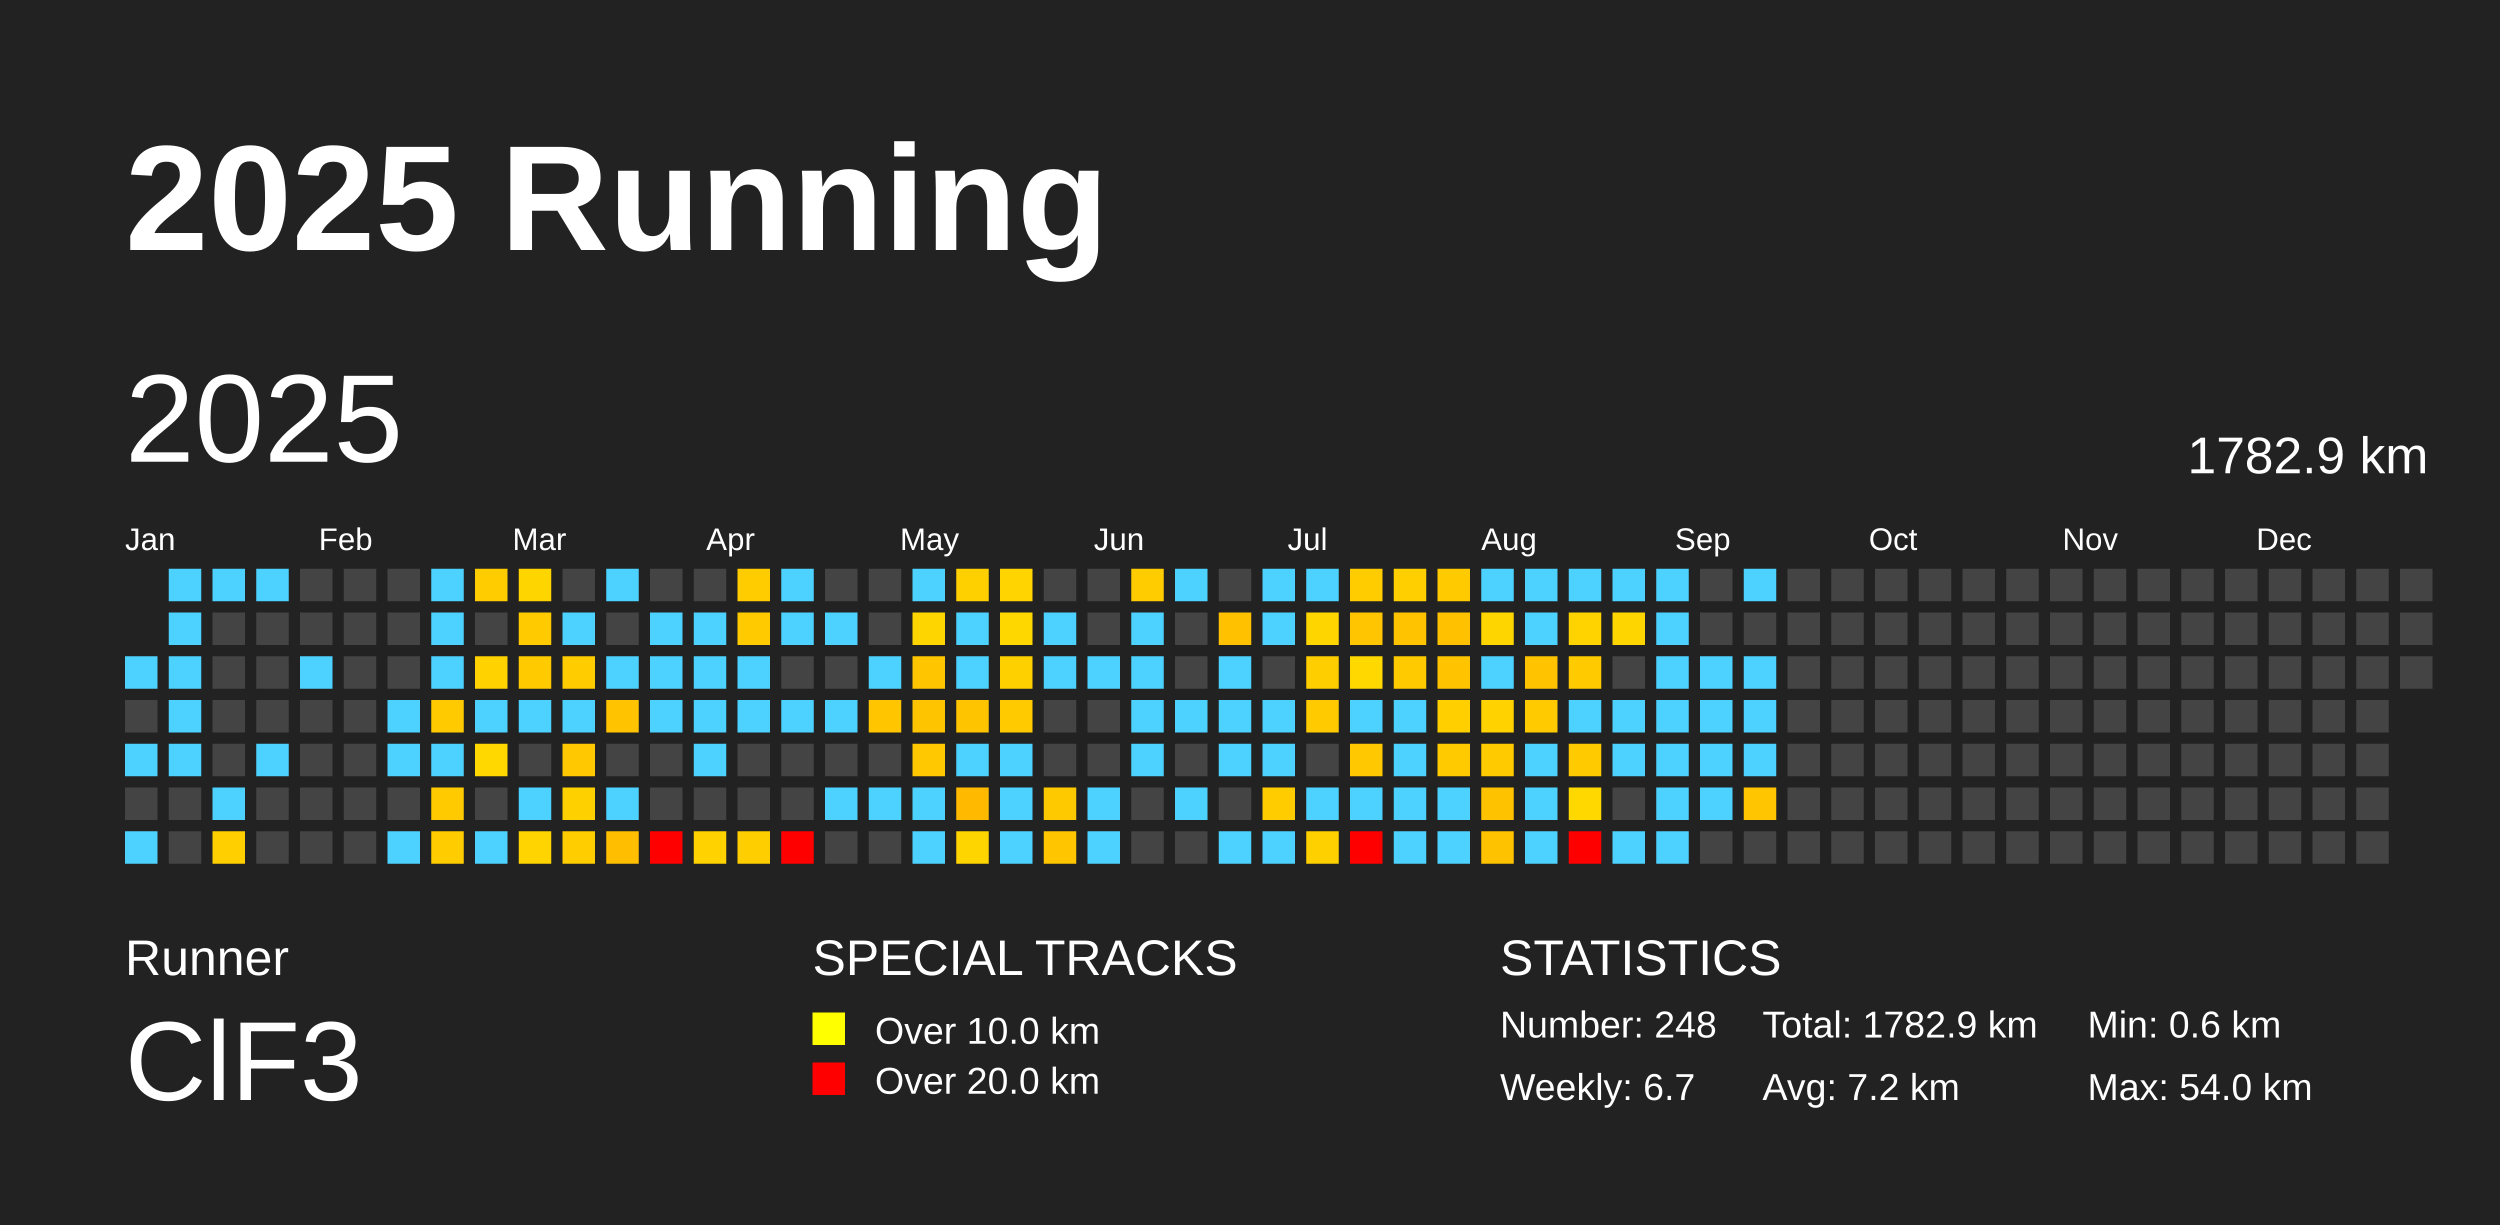
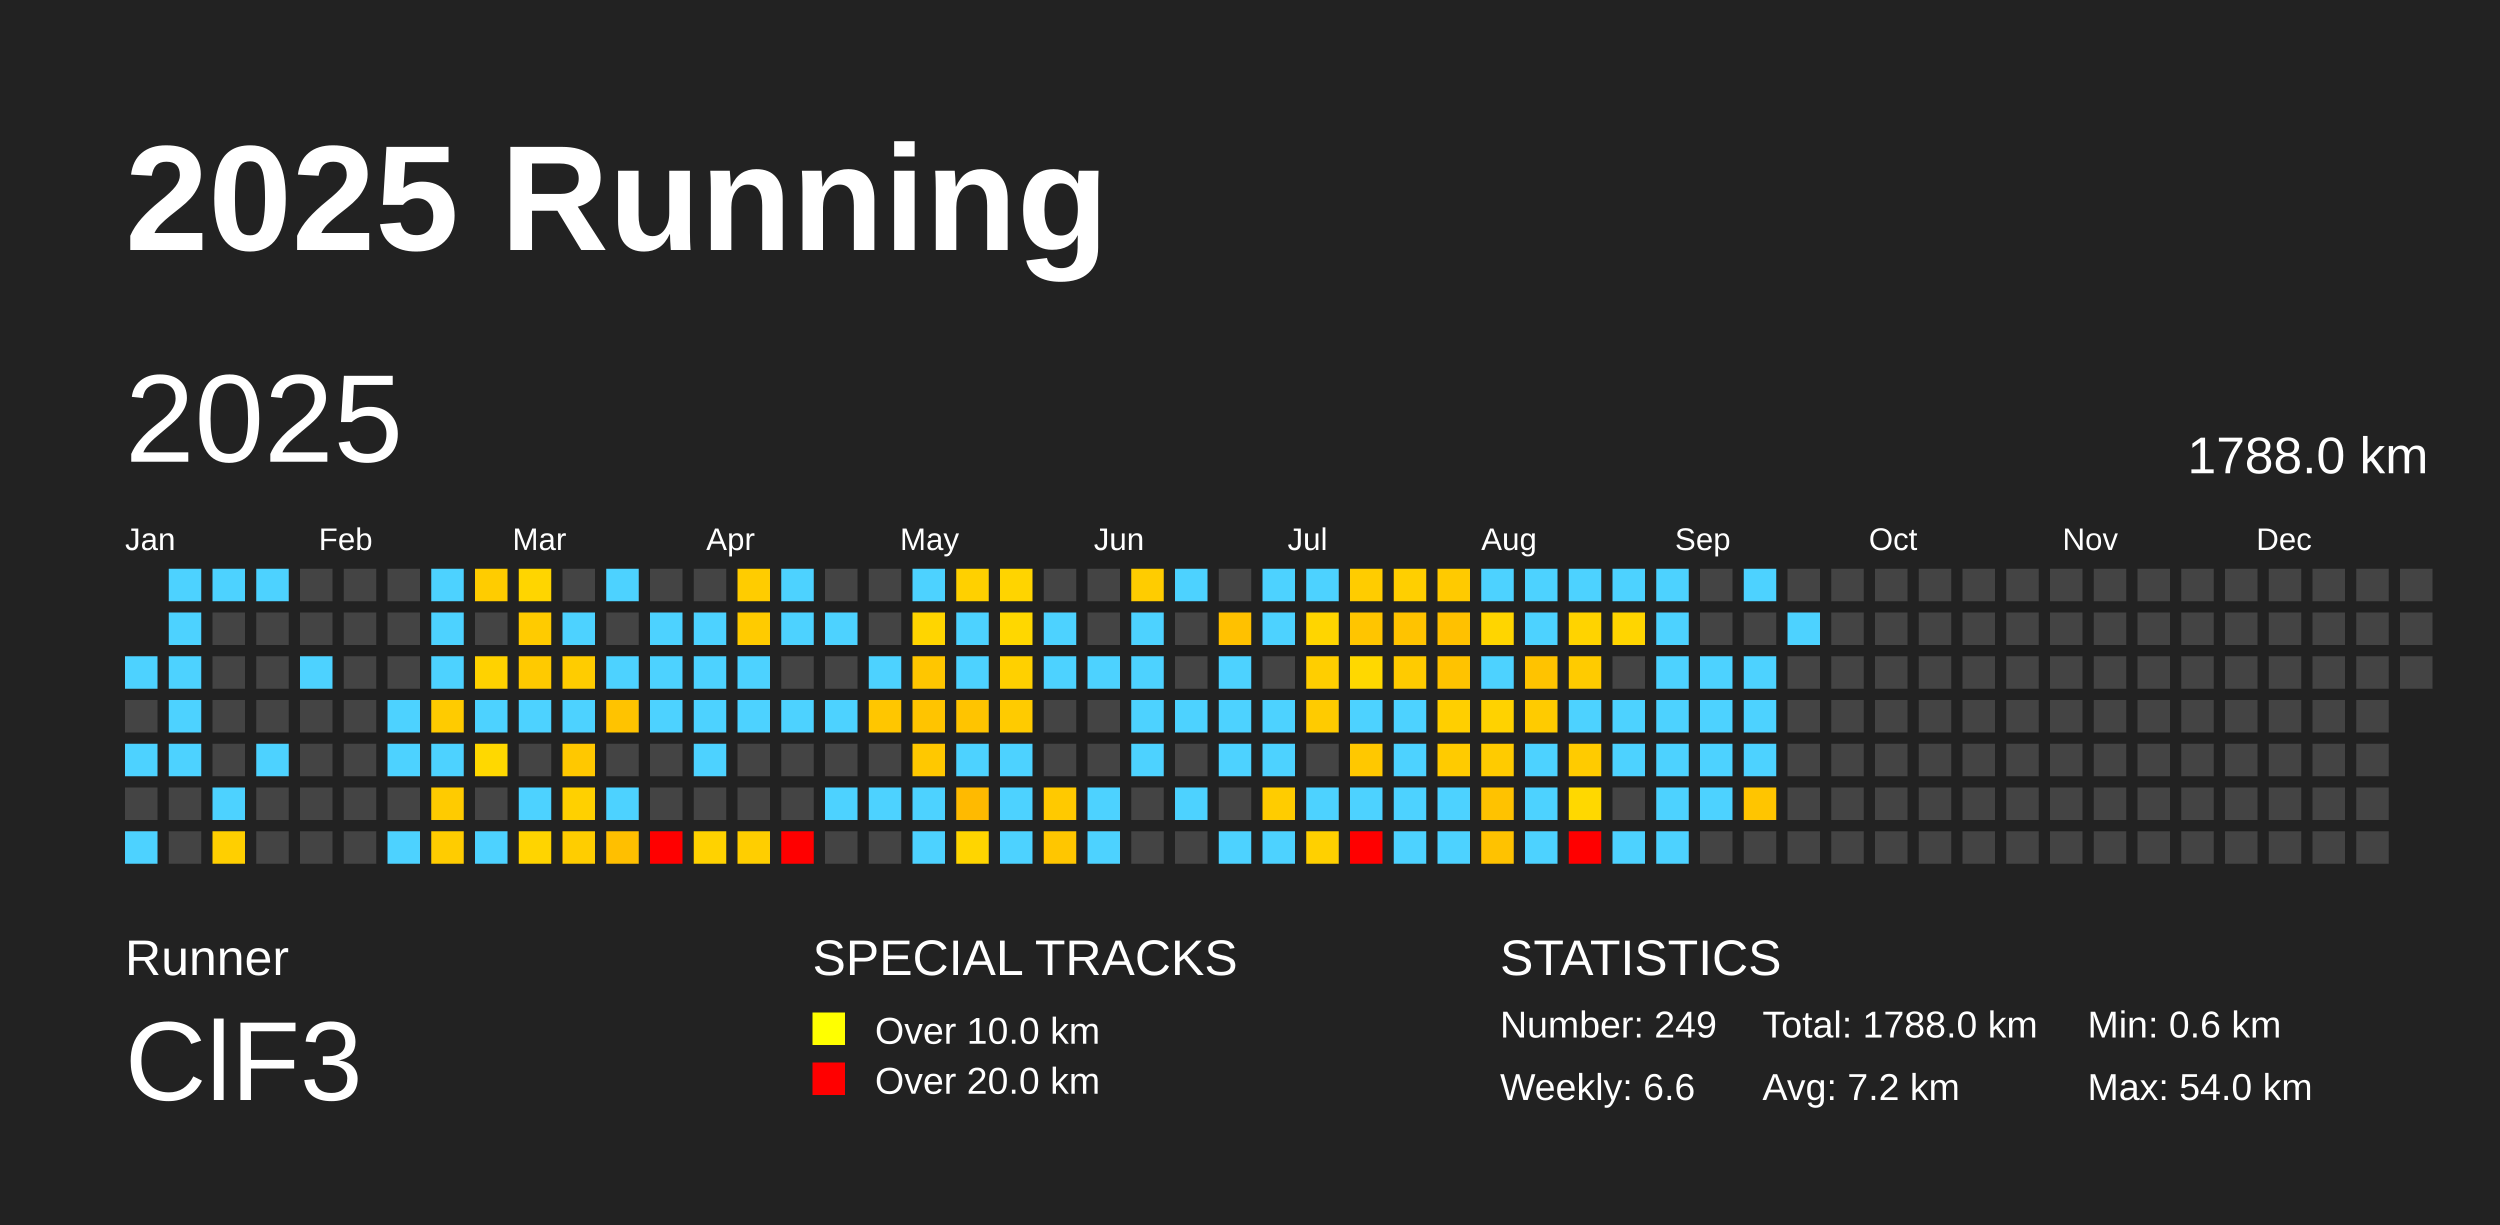
<svg xmlns="http://www.w3.org/2000/svg" baseProfile="full" height="98mm" version="1.1" viewBox="0,0,200,98" width="200mm">
  <defs />
  <rect fill="#222222" height="98" width="200" x="0" y="0" />
  <text fill="#FFFFFF" style="font-size:12px; font-family:Arial; font-weight:bold;" x="10" y="20">2025 Running</text>
  <text fill="#FFFFFF" style="font-size:4px; font-family:Arial" x="10" y="78">Runner</text>
  <text fill="#FFFFFF" style="font-size:9px; font-family:Arial" x="10" y="88">ClF3</text>
  <text fill="#FFFFFF" style="font-size:4px; font-family:Arial" x="65" y="78">SPECIAL TRACKS</text>
  <rect fill="yellow" height="2.6" width="2.6" x="65" y="81" />
  <text fill="#FFFFFF" style="font-size:3px; font-family:Arial" x="70" y="83.5">Over 10.0 km</text>
  <rect fill="red" height="2.6" width="2.6" x="65" y="85" />
  <text fill="#FFFFFF" style="font-size:3px; font-family:Arial" x="70" y="87.5">Over 20.0 km</text>
  <text fill="#FFFFFF" style="font-size:4px; font-family:Arial" x="120" y="78">STATISTICS</text>
-   <text fill="#FFFFFF" style="font-size:3px; font-family:Arial" x="120" y="83">Number: 248</text>
-   <text fill="#FFFFFF" style="font-size:3px; font-family:Arial" x="120" y="88">Weekly: 6.7</text>
-   <text fill="#FFFFFF" style="font-size:3px; font-family:Arial" x="141" y="83">Total: 1782.9 km</text>
+   <text fill="#FFFFFF" style="font-size:3px; font-family:Arial" x="120" y="83">Number: 249</text>
+   <text fill="#FFFFFF" style="font-size:3px; font-family:Arial" x="120" y="88">Weekly: 6.6</text>
+   <text fill="#FFFFFF" style="font-size:3px; font-family:Arial" x="141" y="83">Total: 1788.0 km</text>
  <text fill="#FFFFFF" style="font-size:3px; font-family:Arial" x="141" y="88">Avg: 7.2 km</text>
  <text fill="#FFFFFF" style="font-size:3px; font-family:Arial" x="167" y="83">Min: 0.6 km</text>
  <text fill="#FFFFFF" style="font-size:3px; font-family:Arial" x="167" y="88">Max: 54.0 km</text>
  <text dominant-baseline="hanging" fill="#FFFFFF" style="font-size:10.0px; font-family:Arial;" x="10" y="30">2025</text>
-   <text dominant-baseline="hanging" fill="#FFFFFF" style="font-size:4.125px; font-family:Arial;" x="175" y="35">1782.9 km</text>
+   <text dominant-baseline="hanging" fill="#FFFFFF" style="font-size:4.125px; font-family:Arial;" x="175" y="35">1788.0 km</text>
  <text fill="#FFFFFF" style="font-size:2.5px; font-family:Arial" x="10.0" y="44">Jan</text>
  <text fill="#FFFFFF" style="font-size:2.5px; font-family:Arial" x="25.5" y="44">Feb</text>
  <text fill="#FFFFFF" style="font-size:2.5px; font-family:Arial" x="41.0" y="44">Mar</text>
  <text fill="#FFFFFF" style="font-size:2.5px; font-family:Arial" x="56.5" y="44">Apr</text>
  <text fill="#FFFFFF" style="font-size:2.5px; font-family:Arial" x="72.0" y="44">May</text>
  <text fill="#FFFFFF" style="font-size:2.5px; font-family:Arial" x="87.5" y="44">Jun</text>
  <text fill="#FFFFFF" style="font-size:2.5px; font-family:Arial" x="103.0" y="44">Jul</text>
  <text fill="#FFFFFF" style="font-size:2.5px; font-family:Arial" x="118.5" y="44">Aug</text>
  <text fill="#FFFFFF" style="font-size:2.5px; font-family:Arial" x="134.0" y="44">Sep</text>
  <text fill="#FFFFFF" style="font-size:2.5px; font-family:Arial" x="149.5" y="44">Oct</text>
  <text fill="#FFFFFF" style="font-size:2.5px; font-family:Arial" x="165.0" y="44">Nov</text>
  <text fill="#FFFFFF" style="font-size:2.5px; font-family:Arial" x="180.5" y="44">Dec</text>
  <rect fill="#4dd2ff" height="2.6" width="2.6" x="10.0" y="52.5" />
  <rect fill="#444444" height="2.6" width="2.6" x="10.0" y="56.0" />
  <rect fill="#4dd2ff" height="2.6" width="2.6" x="10.0" y="59.5" />
  <rect fill="#444444" height="2.6" width="2.6" x="10.0" y="63.0" />
  <rect fill="#4dd2ff" height="2.6" width="2.6" x="10.0" y="66.5" />
  <rect fill="#4dd2ff" height="2.6" width="2.6" x="13.5" y="45.5" />
  <rect fill="#4dd2ff" height="2.6" width="2.6" x="13.5" y="49.0" />
  <rect fill="#4dd2ff" height="2.6" width="2.6" x="13.5" y="52.5" />
  <rect fill="#4dd2ff" height="2.6" width="2.6" x="13.5" y="56.0" />
  <rect fill="#4dd2ff" height="2.6" width="2.6" x="13.5" y="59.5" />
  <rect fill="#444444" height="2.6" width="2.6" x="13.5" y="63.0" />
  <rect fill="#444444" height="2.6" width="2.6" x="13.5" y="66.5" />
  <rect fill="#4dd2ff" height="2.6" width="2.6" x="17.0" y="45.5" />
  <rect fill="#444444" height="2.6" width="2.6" x="17.0" y="49.0" />
  <rect fill="#444444" height="2.6" width="2.6" x="17.0" y="52.5" />
  <rect fill="#444444" height="2.6" width="2.6" x="17.0" y="56.0" />
  <rect fill="#444444" height="2.6" width="2.6" x="17.0" y="59.5" />
  <rect fill="#4dd2ff" height="2.6" width="2.6" x="17.0" y="63.0" />
  <rect fill="#ffcf00" height="2.6" width="2.6" x="17.0" y="66.5" />
  <rect fill="#4dd2ff" height="2.6" width="2.6" x="20.5" y="45.5" />
  <rect fill="#444444" height="2.6" width="2.6" x="20.5" y="49.0" />
  <rect fill="#444444" height="2.6" width="2.6" x="20.5" y="52.5" />
  <rect fill="#444444" height="2.6" width="2.6" x="20.5" y="56.0" />
  <rect fill="#4dd2ff" height="2.6" width="2.6" x="20.5" y="59.5" />
  <rect fill="#444444" height="2.6" width="2.6" x="20.5" y="63.0" />
  <rect fill="#444444" height="2.6" width="2.6" x="20.5" y="66.5" />
  <rect fill="#444444" height="2.6" width="2.6" x="24.0" y="45.5" />
  <rect fill="#444444" height="2.6" width="2.6" x="24.0" y="49.0" />
  <rect fill="#4dd2ff" height="2.6" width="2.6" x="24.0" y="52.5" />
  <rect fill="#444444" height="2.6" width="2.6" x="24.0" y="56.0" />
  <rect fill="#444444" height="2.6" width="2.6" x="24.0" y="59.5" />
  <rect fill="#444444" height="2.6" width="2.6" x="24.0" y="63.0" />
  <rect fill="#444444" height="2.6" width="2.6" x="24.0" y="66.5" />
  <rect fill="#444444" height="2.6" width="2.6" x="27.5" y="45.5" />
  <rect fill="#444444" height="2.6" width="2.6" x="27.5" y="49.0" />
  <rect fill="#444444" height="2.6" width="2.6" x="27.5" y="52.5" />
  <rect fill="#444444" height="2.6" width="2.6" x="27.5" y="56.0" />
  <rect fill="#444444" height="2.6" width="2.6" x="27.5" y="59.5" />
  <rect fill="#444444" height="2.6" width="2.6" x="27.5" y="63.0" />
  <rect fill="#444444" height="2.6" width="2.6" x="27.5" y="66.5" />
  <rect fill="#444444" height="2.6" width="2.6" x="31.0" y="45.5" />
  <rect fill="#444444" height="2.6" width="2.6" x="31.0" y="49.0" />
  <rect fill="#444444" height="2.6" width="2.6" x="31.0" y="52.5" />
  <rect fill="#4dd2ff" height="2.6" width="2.6" x="31.0" y="56.0" />
  <rect fill="#4dd2ff" height="2.6" width="2.6" x="31.0" y="59.5" />
  <rect fill="#444444" height="2.6" width="2.6" x="31.0" y="63.0" />
  <rect fill="#4dd2ff" height="2.6" width="2.6" x="31.0" y="66.5" />
  <rect fill="#4dd2ff" height="2.6" width="2.6" x="34.5" y="45.5" />
  <rect fill="#4dd2ff" height="2.6" width="2.6" x="34.5" y="49.0" />
  <rect fill="#4dd2ff" height="2.6" width="2.6" x="34.5" y="52.5" />
  <rect fill="#ffcb00" height="2.6" width="2.6" x="34.5" y="56.0" />
  <rect fill="#4dd2ff" height="2.6" width="2.6" x="34.5" y="59.5" />
  <rect fill="#ffcb00" height="2.6" width="2.6" x="34.5" y="63.0" />
  <rect fill="#ffcc00" height="2.6" width="2.6" x="34.5" y="66.5" />
  <rect fill="#ffcc00" height="2.6" width="2.6" x="38.0" y="45.5" />
  <rect fill="#444444" height="2.6" width="2.6" x="38.0" y="49.0" />
  <rect fill="#ffd200" height="2.6" width="2.6" x="38.0" y="52.5" />
  <rect fill="#4dd2ff" height="2.6" width="2.6" x="38.0" y="56.0" />
  <rect fill="#ffd800" height="2.6" width="2.6" x="38.0" y="59.5" />
  <rect fill="#444444" height="2.6" width="2.6" x="38.0" y="63.0" />
  <rect fill="#4dd2ff" height="2.6" width="2.6" x="38.0" y="66.5" />
  <rect fill="#ffd500" height="2.6" width="2.6" x="41.5" y="45.5" />
  <rect fill="#ffcb00" height="2.6" width="2.6" x="41.5" y="49.0" />
  <rect fill="#ffca00" height="2.6" width="2.6" x="41.5" y="52.5" />
  <rect fill="#4dd2ff" height="2.6" width="2.6" x="41.5" y="56.0" />
  <rect fill="#444444" height="2.6" width="2.6" x="41.5" y="59.5" />
  <rect fill="#4dd2ff" height="2.6" width="2.6" x="41.5" y="63.0" />
  <rect fill="#ffd400" height="2.6" width="2.6" x="41.5" y="66.5" />
  <rect fill="#444444" height="2.6" width="2.6" x="45.0" y="45.5" />
  <rect fill="#4dd2ff" height="2.6" width="2.6" x="45.0" y="49.0" />
  <rect fill="#ffcc00" height="2.6" width="2.6" x="45.0" y="52.5" />
  <rect fill="#4dd2ff" height="2.6" width="2.6" x="45.0" y="56.0" />
  <rect fill="#ffc800" height="2.6" width="2.6" x="45.0" y="59.5" />
  <rect fill="#ffd000" height="2.6" width="2.6" x="45.0" y="63.0" />
  <rect fill="#ffcd00" height="2.6" width="2.6" x="45.0" y="66.5" />
  <rect fill="#4dd2ff" height="2.6" width="2.6" x="48.5" y="45.5" />
  <rect fill="#444444" height="2.6" width="2.6" x="48.5" y="49.0" />
  <rect fill="#4dd2ff" height="2.6" width="2.6" x="48.5" y="52.5" />
  <rect fill="#ffc300" height="2.6" width="2.6" x="48.5" y="56.0" />
  <rect fill="#444444" height="2.6" width="2.6" x="48.5" y="59.5" />
  <rect fill="#4dd2ff" height="2.6" width="2.6" x="48.5" y="63.0" />
  <rect fill="#ffbf00" height="2.6" width="2.6" x="48.5" y="66.5" />
  <rect fill="#444444" height="2.6" width="2.6" x="52.0" y="45.5" />
  <rect fill="#4dd2ff" height="2.6" width="2.6" x="52.0" y="49.0" />
  <rect fill="#4dd2ff" height="2.6" width="2.6" x="52.0" y="52.5" />
  <rect fill="#4dd2ff" height="2.6" width="2.6" x="52.0" y="56.0" />
  <rect fill="#444444" height="2.6" width="2.6" x="52.0" y="59.5" />
  <rect fill="#444444" height="2.6" width="2.6" x="52.0" y="63.0" />
  <rect fill="red" height="2.6" width="2.6" x="52.0" y="66.5" />
  <rect fill="#444444" height="2.6" width="2.6" x="55.5" y="45.5" />
  <rect fill="#4dd2ff" height="2.6" width="2.6" x="55.5" y="49.0" />
  <rect fill="#4dd2ff" height="2.6" width="2.6" x="55.5" y="52.5" />
  <rect fill="#4dd2ff" height="2.6" width="2.6" x="55.5" y="56.0" />
  <rect fill="#4dd2ff" height="2.6" width="2.6" x="55.5" y="59.5" />
  <rect fill="#444444" height="2.6" width="2.6" x="55.5" y="63.0" />
  <rect fill="#ffd200" height="2.6" width="2.6" x="55.5" y="66.5" />
  <rect fill="#ffcc00" height="2.6" width="2.6" x="59.0" y="45.5" />
  <rect fill="#ffcb00" height="2.6" width="2.6" x="59.0" y="49.0" />
  <rect fill="#4dd2ff" height="2.6" width="2.6" x="59.0" y="52.5" />
  <rect fill="#4dd2ff" height="2.6" width="2.6" x="59.0" y="56.0" />
  <rect fill="#444444" height="2.6" width="2.6" x="59.0" y="59.5" />
  <rect fill="#444444" height="2.6" width="2.6" x="59.0" y="63.0" />
  <rect fill="#ffce00" height="2.6" width="2.6" x="59.0" y="66.5" />
  <rect fill="#4dd2ff" height="2.6" width="2.6" x="62.5" y="45.5" />
  <rect fill="#4dd2ff" height="2.6" width="2.6" x="62.5" y="49.0" />
  <rect fill="#444444" height="2.6" width="2.6" x="62.5" y="52.5" />
  <rect fill="#4dd2ff" height="2.6" width="2.6" x="62.5" y="56.0" />
  <rect fill="#444444" height="2.6" width="2.6" x="62.5" y="59.5" />
  <rect fill="#444444" height="2.6" width="2.6" x="62.5" y="63.0" />
  <rect fill="red" height="2.6" width="2.6" x="62.5" y="66.5" />
  <rect fill="#444444" height="2.6" width="2.6" x="66.0" y="45.5" />
  <rect fill="#4dd2ff" height="2.6" width="2.6" x="66.0" y="49.0" />
  <rect fill="#444444" height="2.6" width="2.6" x="66.0" y="52.5" />
  <rect fill="#4dd2ff" height="2.6" width="2.6" x="66.0" y="56.0" />
  <rect fill="#444444" height="2.6" width="2.6" x="66.0" y="59.5" />
  <rect fill="#4dd2ff" height="2.6" width="2.6" x="66.0" y="63.0" />
  <rect fill="#444444" height="2.6" width="2.6" x="66.0" y="66.5" />
  <rect fill="#444444" height="2.6" width="2.6" x="69.5" y="45.5" />
  <rect fill="#444444" height="2.6" width="2.6" x="69.5" y="49.0" />
  <rect fill="#4dd2ff" height="2.6" width="2.6" x="69.5" y="52.5" />
  <rect fill="#ffc600" height="2.6" width="2.6" x="69.5" y="56.0" />
  <rect fill="#444444" height="2.6" width="2.6" x="69.5" y="59.5" />
  <rect fill="#4dd2ff" height="2.6" width="2.6" x="69.5" y="63.0" />
  <rect fill="#444444" height="2.6" width="2.6" x="69.5" y="66.5" />
  <rect fill="#4dd2ff" height="2.6" width="2.6" x="73.0" y="45.5" />
  <rect fill="#ffd500" height="2.6" width="2.6" x="73.0" y="49.0" />
  <rect fill="#ffc600" height="2.6" width="2.6" x="73.0" y="52.5" />
  <rect fill="#ffc400" height="2.6" width="2.6" x="73.0" y="56.0" />
  <rect fill="#ffc800" height="2.6" width="2.6" x="73.0" y="59.5" />
  <rect fill="#4dd2ff" height="2.6" width="2.6" x="73.0" y="63.0" />
  <rect fill="#4dd2ff" height="2.6" width="2.6" x="73.0" y="66.5" />
  <rect fill="#ffd000" height="2.6" width="2.6" x="76.5" y="45.5" />
  <rect fill="#4dd2ff" height="2.6" width="2.6" x="76.5" y="49.0" />
  <rect fill="#4dd2ff" height="2.6" width="2.6" x="76.5" y="52.5" />
  <rect fill="#ffc400" height="2.6" width="2.6" x="76.5" y="56.0" />
  <rect fill="#4dd2ff" height="2.6" width="2.6" x="76.5" y="59.5" />
  <rect fill="#ffba00" height="2.6" width="2.6" x="76.5" y="63.0" />
  <rect fill="#ffd500" height="2.6" width="2.6" x="76.5" y="66.5" />
  <rect fill="#ffd400" height="2.6" width="2.6" x="80.0" y="45.5" />
  <rect fill="#ffd700" height="2.6" width="2.6" x="80.0" y="49.0" />
  <rect fill="#ffd000" height="2.6" width="2.6" x="80.0" y="52.5" />
  <rect fill="#ffcb00" height="2.6" width="2.6" x="80.0" y="56.0" />
  <rect fill="#4dd2ff" height="2.6" width="2.6" x="80.0" y="59.5" />
  <rect fill="#4dd2ff" height="2.6" width="2.6" x="80.0" y="63.0" />
  <rect fill="#4dd2ff" height="2.6" width="2.6" x="80.0" y="66.5" />
  <rect fill="#444444" height="2.6" width="2.6" x="83.5" y="45.5" />
  <rect fill="#4dd2ff" height="2.6" width="2.6" x="83.5" y="49.0" />
  <rect fill="#4dd2ff" height="2.6" width="2.6" x="83.5" y="52.5" />
  <rect fill="#444444" height="2.6" width="2.6" x="83.5" y="56.0" />
  <rect fill="#444444" height="2.6" width="2.6" x="83.5" y="59.5" />
  <rect fill="#ffc900" height="2.6" width="2.6" x="83.5" y="63.0" />
  <rect fill="#ffc600" height="2.6" width="2.6" x="83.5" y="66.5" />
  <rect fill="#444444" height="2.6" width="2.6" x="87.0" y="45.5" />
  <rect fill="#444444" height="2.6" width="2.6" x="87.0" y="49.0" />
  <rect fill="#4dd2ff" height="2.6" width="2.6" x="87.0" y="52.5" />
  <rect fill="#444444" height="2.6" width="2.6" x="87.0" y="56.0" />
  <rect fill="#444444" height="2.6" width="2.6" x="87.0" y="59.5" />
  <rect fill="#4dd2ff" height="2.6" width="2.6" x="87.0" y="63.0" />
  <rect fill="#4dd2ff" height="2.6" width="2.6" x="87.0" y="66.5" />
  <rect fill="#ffcc00" height="2.6" width="2.6" x="90.5" y="45.5" />
  <rect fill="#4dd2ff" height="2.6" width="2.6" x="90.5" y="49.0" />
  <rect fill="#4dd2ff" height="2.6" width="2.6" x="90.5" y="52.5" />
  <rect fill="#4dd2ff" height="2.6" width="2.6" x="90.5" y="56.0" />
  <rect fill="#4dd2ff" height="2.6" width="2.6" x="90.5" y="59.5" />
  <rect fill="#444444" height="2.6" width="2.6" x="90.5" y="63.0" />
  <rect fill="#444444" height="2.6" width="2.6" x="90.5" y="66.5" />
  <rect fill="#4dd2ff" height="2.6" width="2.6" x="94.0" y="45.5" />
  <rect fill="#444444" height="2.6" width="2.6" x="94.0" y="49.0" />
  <rect fill="#444444" height="2.6" width="2.6" x="94.0" y="52.5" />
  <rect fill="#4dd2ff" height="2.6" width="2.6" x="94.0" y="56.0" />
  <rect fill="#444444" height="2.6" width="2.6" x="94.0" y="59.5" />
  <rect fill="#4dd2ff" height="2.6" width="2.6" x="94.0" y="63.0" />
  <rect fill="#444444" height="2.6" width="2.6" x="94.0" y="66.5" />
  <rect fill="#444444" height="2.6" width="2.6" x="97.5" y="45.5" />
  <rect fill="#ffc100" height="2.6" width="2.6" x="97.5" y="49.0" />
  <rect fill="#4dd2ff" height="2.6" width="2.6" x="97.5" y="52.5" />
  <rect fill="#4dd2ff" height="2.6" width="2.6" x="97.5" y="56.0" />
  <rect fill="#4dd2ff" height="2.6" width="2.6" x="97.5" y="59.5" />
  <rect fill="#444444" height="2.6" width="2.6" x="97.5" y="63.0" />
  <rect fill="#4dd2ff" height="2.6" width="2.6" x="97.5" y="66.5" />
  <rect fill="#4dd2ff" height="2.6" width="2.6" x="101.0" y="45.5" />
  <rect fill="#4dd2ff" height="2.6" width="2.6" x="101.0" y="49.0" />
  <rect fill="#444444" height="2.6" width="2.6" x="101.0" y="52.5" />
  <rect fill="#4dd2ff" height="2.6" width="2.6" x="101.0" y="56.0" />
  <rect fill="#4dd2ff" height="2.6" width="2.6" x="101.0" y="59.5" />
  <rect fill="#ffcc00" height="2.6" width="2.6" x="101.0" y="63.0" />
  <rect fill="#4dd2ff" height="2.6" width="2.6" x="101.0" y="66.5" />
  <rect fill="#4dd2ff" height="2.6" width="2.6" x="104.5" y="45.5" />
  <rect fill="#ffd500" height="2.6" width="2.6" x="104.5" y="49.0" />
  <rect fill="#ffce00" height="2.6" width="2.6" x="104.5" y="52.5" />
  <rect fill="#ffcb00" height="2.6" width="2.6" x="104.5" y="56.0" />
  <rect fill="#444444" height="2.6" width="2.6" x="104.5" y="59.5" />
  <rect fill="#4dd2ff" height="2.6" width="2.6" x="104.5" y="63.0" />
  <rect fill="#ffd000" height="2.6" width="2.6" x="104.5" y="66.5" />
  <rect fill="#ffcc00" height="2.6" width="2.6" x="108.0" y="45.5" />
  <rect fill="#ffc500" height="2.6" width="2.6" x="108.0" y="49.0" />
  <rect fill="#ffd800" height="2.6" width="2.6" x="108.0" y="52.5" />
  <rect fill="#4dd2ff" height="2.6" width="2.6" x="108.0" y="56.0" />
  <rect fill="#ffc800" height="2.6" width="2.6" x="108.0" y="59.5" />
  <rect fill="#4dd2ff" height="2.6" width="2.6" x="108.0" y="63.0" />
  <rect fill="red" height="2.6" width="2.6" x="108.0" y="66.5" />
  <rect fill="#ffcf00" height="2.6" width="2.6" x="111.5" y="45.5" />
  <rect fill="#ffc300" height="2.6" width="2.6" x="111.5" y="49.0" />
  <rect fill="#ffcb00" height="2.6" width="2.6" x="111.5" y="52.5" />
  <rect fill="#4dd2ff" height="2.6" width="2.6" x="111.5" y="56.0" />
  <rect fill="#4dd2ff" height="2.6" width="2.6" x="111.5" y="59.5" />
  <rect fill="#4dd2ff" height="2.6" width="2.6" x="111.5" y="63.0" />
  <rect fill="#4dd2ff" height="2.6" width="2.6" x="111.5" y="66.5" />
  <rect fill="#ffca00" height="2.6" width="2.6" x="115.0" y="45.5" />
  <rect fill="#ffc100" height="2.6" width="2.6" x="115.0" y="49.0" />
  <rect fill="#ffc300" height="2.6" width="2.6" x="115.0" y="52.5" />
  <rect fill="#ffcf00" height="2.6" width="2.6" x="115.0" y="56.0" />
  <rect fill="#ffcb00" height="2.6" width="2.6" x="115.0" y="59.5" />
  <rect fill="#4dd2ff" height="2.6" width="2.6" x="115.0" y="63.0" />
  <rect fill="#4dd2ff" height="2.6" width="2.6" x="115.0" y="66.5" />
  <rect fill="#4dd2ff" height="2.6" width="2.6" x="118.5" y="45.5" />
  <rect fill="#ffd500" height="2.6" width="2.6" x="118.5" y="49.0" />
  <rect fill="#4dd2ff" height="2.6" width="2.6" x="118.5" y="52.5" />
  <rect fill="#ffd200" height="2.6" width="2.6" x="118.5" y="56.0" />
  <rect fill="#ffcb00" height="2.6" width="2.6" x="118.5" y="59.5" />
  <rect fill="#ffc200" height="2.6" width="2.6" x="118.5" y="63.0" />
  <rect fill="#ffc200" height="2.6" width="2.6" x="118.5" y="66.5" />
  <rect fill="#4dd2ff" height="2.6" width="2.6" x="122.0" y="45.5" />
  <rect fill="#4dd2ff" height="2.6" width="2.6" x="122.0" y="49.0" />
  <rect fill="#ffc300" height="2.6" width="2.6" x="122.0" y="52.5" />
  <rect fill="#ffcb00" height="2.6" width="2.6" x="122.0" y="56.0" />
  <rect fill="#4dd2ff" height="2.6" width="2.6" x="122.0" y="59.5" />
  <rect fill="#4dd2ff" height="2.6" width="2.6" x="122.0" y="63.0" />
  <rect fill="#4dd2ff" height="2.6" width="2.6" x="122.0" y="66.5" />
  <rect fill="#4dd2ff" height="2.6" width="2.6" x="125.5" y="45.5" />
  <rect fill="#ffd300" height="2.6" width="2.6" x="125.5" y="49.0" />
  <rect fill="#ffcb00" height="2.6" width="2.6" x="125.5" y="52.5" />
  <rect fill="#4dd2ff" height="2.6" width="2.6" x="125.5" y="56.0" />
  <rect fill="#ffcb00" height="2.6" width="2.6" x="125.5" y="59.5" />
  <rect fill="#ffd800" height="2.6" width="2.6" x="125.5" y="63.0" />
  <rect fill="red" height="2.6" width="2.6" x="125.5" y="66.5" />
  <rect fill="#4dd2ff" height="2.6" width="2.6" x="129.0" y="45.5" />
  <rect fill="#ffd500" height="2.6" width="2.6" x="129.0" y="49.0" />
  <rect fill="#444444" height="2.6" width="2.6" x="129.0" y="52.5" />
  <rect fill="#4dd2ff" height="2.6" width="2.6" x="129.0" y="56.0" />
  <rect fill="#4dd2ff" height="2.6" width="2.6" x="129.0" y="59.5" />
  <rect fill="#444444" height="2.6" width="2.6" x="129.0" y="63.0" />
  <rect fill="#4dd2ff" height="2.6" width="2.6" x="129.0" y="66.5" />
  <rect fill="#4dd2ff" height="2.6" width="2.6" x="132.5" y="45.5" />
  <rect fill="#4dd2ff" height="2.6" width="2.6" x="132.5" y="49.0" />
  <rect fill="#4dd2ff" height="2.6" width="2.6" x="132.5" y="52.5" />
  <rect fill="#4dd2ff" height="2.6" width="2.6" x="132.5" y="56.0" />
  <rect fill="#4dd2ff" height="2.6" width="2.6" x="132.5" y="59.5" />
  <rect fill="#4dd2ff" height="2.6" width="2.6" x="132.5" y="63.0" />
  <rect fill="#4dd2ff" height="2.6" width="2.6" x="132.5" y="66.5" />
  <rect fill="#444444" height="2.6" width="2.6" x="136.0" y="45.5" />
  <rect fill="#444444" height="2.6" width="2.6" x="136.0" y="49.0" />
  <rect fill="#4dd2ff" height="2.6" width="2.6" x="136.0" y="52.5" />
  <rect fill="#4dd2ff" height="2.6" width="2.6" x="136.0" y="56.0" />
  <rect fill="#4dd2ff" height="2.6" width="2.6" x="136.0" y="59.5" />
  <rect fill="#4dd2ff" height="2.6" width="2.6" x="136.0" y="63.0" />
  <rect fill="#444444" height="2.6" width="2.6" x="136.0" y="66.5" />
  <rect fill="#4dd2ff" height="2.6" width="2.6" x="139.5" y="45.5" />
  <rect fill="#444444" height="2.6" width="2.6" x="139.5" y="49.0" />
  <rect fill="#4dd2ff" height="2.6" width="2.6" x="139.5" y="52.5" />
  <rect fill="#4dd2ff" height="2.6" width="2.6" x="139.5" y="56.0" />
  <rect fill="#4dd2ff" height="2.6" width="2.6" x="139.5" y="59.5" />
  <rect fill="#ffc500" height="2.6" width="2.6" x="139.5" y="63.0" />
  <rect fill="#444444" height="2.6" width="2.6" x="139.5" y="66.5" />
  <rect fill="#444444" height="2.6" width="2.6" x="143.0" y="45.5" />
-   <rect fill="#444444" height="2.6" width="2.6" x="143.0" y="49.0" />
+   <rect fill="#4dd2ff" height="2.6" width="2.6" x="143.0" y="49.0" />
  <rect fill="#444444" height="2.6" width="2.6" x="143.0" y="52.5" />
  <rect fill="#444444" height="2.6" width="2.6" x="143.0" y="56.0" />
  <rect fill="#444444" height="2.6" width="2.6" x="143.0" y="59.5" />
  <rect fill="#444444" height="2.6" width="2.6" x="143.0" y="63.0" />
  <rect fill="#444444" height="2.6" width="2.6" x="143.0" y="66.5" />
  <rect fill="#444444" height="2.6" width="2.6" x="146.5" y="45.5" />
  <rect fill="#444444" height="2.6" width="2.6" x="146.5" y="49.0" />
  <rect fill="#444444" height="2.6" width="2.6" x="146.5" y="52.5" />
  <rect fill="#444444" height="2.6" width="2.6" x="146.5" y="56.0" />
  <rect fill="#444444" height="2.6" width="2.6" x="146.5" y="59.5" />
  <rect fill="#444444" height="2.6" width="2.6" x="146.5" y="63.0" />
  <rect fill="#444444" height="2.6" width="2.6" x="146.5" y="66.5" />
  <rect fill="#444444" height="2.6" width="2.6" x="150.0" y="45.5" />
  <rect fill="#444444" height="2.6" width="2.6" x="150.0" y="49.0" />
  <rect fill="#444444" height="2.6" width="2.6" x="150.0" y="52.5" />
  <rect fill="#444444" height="2.6" width="2.6" x="150.0" y="56.0" />
  <rect fill="#444444" height="2.6" width="2.6" x="150.0" y="59.5" />
  <rect fill="#444444" height="2.6" width="2.6" x="150.0" y="63.0" />
  <rect fill="#444444" height="2.6" width="2.6" x="150.0" y="66.5" />
  <rect fill="#444444" height="2.6" width="2.6" x="153.5" y="45.5" />
  <rect fill="#444444" height="2.6" width="2.6" x="153.5" y="49.0" />
  <rect fill="#444444" height="2.6" width="2.6" x="153.5" y="52.5" />
  <rect fill="#444444" height="2.6" width="2.6" x="153.5" y="56.0" />
  <rect fill="#444444" height="2.6" width="2.6" x="153.5" y="59.5" />
  <rect fill="#444444" height="2.6" width="2.6" x="153.5" y="63.0" />
  <rect fill="#444444" height="2.6" width="2.6" x="153.5" y="66.5" />
  <rect fill="#444444" height="2.6" width="2.6" x="157.0" y="45.5" />
  <rect fill="#444444" height="2.6" width="2.6" x="157.0" y="49.0" />
  <rect fill="#444444" height="2.6" width="2.6" x="157.0" y="52.5" />
  <rect fill="#444444" height="2.6" width="2.6" x="157.0" y="56.0" />
  <rect fill="#444444" height="2.6" width="2.6" x="157.0" y="59.5" />
  <rect fill="#444444" height="2.6" width="2.6" x="157.0" y="63.0" />
  <rect fill="#444444" height="2.6" width="2.6" x="157.0" y="66.5" />
  <rect fill="#444444" height="2.6" width="2.6" x="160.5" y="45.5" />
  <rect fill="#444444" height="2.6" width="2.6" x="160.5" y="49.0" />
  <rect fill="#444444" height="2.6" width="2.6" x="160.5" y="52.5" />
  <rect fill="#444444" height="2.6" width="2.6" x="160.5" y="56.0" />
  <rect fill="#444444" height="2.6" width="2.6" x="160.5" y="59.5" />
  <rect fill="#444444" height="2.6" width="2.6" x="160.5" y="63.0" />
  <rect fill="#444444" height="2.6" width="2.6" x="160.5" y="66.5" />
  <rect fill="#444444" height="2.6" width="2.6" x="164.0" y="45.5" />
  <rect fill="#444444" height="2.6" width="2.6" x="164.0" y="49.0" />
  <rect fill="#444444" height="2.6" width="2.6" x="164.0" y="52.5" />
  <rect fill="#444444" height="2.6" width="2.6" x="164.0" y="56.0" />
  <rect fill="#444444" height="2.6" width="2.6" x="164.0" y="59.5" />
  <rect fill="#444444" height="2.6" width="2.6" x="164.0" y="63.0" />
  <rect fill="#444444" height="2.6" width="2.6" x="164.0" y="66.5" />
  <rect fill="#444444" height="2.6" width="2.6" x="167.5" y="45.5" />
  <rect fill="#444444" height="2.6" width="2.6" x="167.5" y="49.0" />
  <rect fill="#444444" height="2.6" width="2.6" x="167.5" y="52.5" />
  <rect fill="#444444" height="2.6" width="2.6" x="167.5" y="56.0" />
  <rect fill="#444444" height="2.6" width="2.6" x="167.5" y="59.5" />
  <rect fill="#444444" height="2.6" width="2.6" x="167.5" y="63.0" />
  <rect fill="#444444" height="2.6" width="2.6" x="167.5" y="66.5" />
  <rect fill="#444444" height="2.6" width="2.6" x="171.0" y="45.5" />
  <rect fill="#444444" height="2.6" width="2.6" x="171.0" y="49.0" />
  <rect fill="#444444" height="2.6" width="2.6" x="171.0" y="52.5" />
  <rect fill="#444444" height="2.6" width="2.6" x="171.0" y="56.0" />
  <rect fill="#444444" height="2.6" width="2.6" x="171.0" y="59.5" />
  <rect fill="#444444" height="2.6" width="2.6" x="171.0" y="63.0" />
  <rect fill="#444444" height="2.6" width="2.6" x="171.0" y="66.5" />
  <rect fill="#444444" height="2.6" width="2.6" x="174.5" y="45.5" />
  <rect fill="#444444" height="2.6" width="2.6" x="174.5" y="49.0" />
  <rect fill="#444444" height="2.6" width="2.6" x="174.5" y="52.5" />
  <rect fill="#444444" height="2.6" width="2.6" x="174.5" y="56.0" />
  <rect fill="#444444" height="2.6" width="2.6" x="174.5" y="59.5" />
  <rect fill="#444444" height="2.6" width="2.6" x="174.5" y="63.0" />
  <rect fill="#444444" height="2.6" width="2.6" x="174.5" y="66.5" />
  <rect fill="#444444" height="2.6" width="2.6" x="178.0" y="45.5" />
  <rect fill="#444444" height="2.6" width="2.6" x="178.0" y="49.0" />
  <rect fill="#444444" height="2.6" width="2.6" x="178.0" y="52.5" />
  <rect fill="#444444" height="2.6" width="2.6" x="178.0" y="56.0" />
  <rect fill="#444444" height="2.6" width="2.6" x="178.0" y="59.5" />
  <rect fill="#444444" height="2.6" width="2.6" x="178.0" y="63.0" />
  <rect fill="#444444" height="2.6" width="2.6" x="178.0" y="66.5" />
  <rect fill="#444444" height="2.6" width="2.6" x="181.5" y="45.5" />
  <rect fill="#444444" height="2.6" width="2.6" x="181.5" y="49.0" />
  <rect fill="#444444" height="2.6" width="2.6" x="181.5" y="52.5" />
  <rect fill="#444444" height="2.6" width="2.6" x="181.5" y="56.0" />
  <rect fill="#444444" height="2.6" width="2.6" x="181.5" y="59.5" />
  <rect fill="#444444" height="2.6" width="2.6" x="181.5" y="63.0" />
  <rect fill="#444444" height="2.6" width="2.6" x="181.5" y="66.5" />
  <rect fill="#444444" height="2.6" width="2.6" x="185.0" y="45.5" />
  <rect fill="#444444" height="2.6" width="2.6" x="185.0" y="49.0" />
  <rect fill="#444444" height="2.6" width="2.6" x="185.0" y="52.5" />
  <rect fill="#444444" height="2.6" width="2.6" x="185.0" y="56.0" />
  <rect fill="#444444" height="2.6" width="2.6" x="185.0" y="59.5" />
  <rect fill="#444444" height="2.6" width="2.6" x="185.0" y="63.0" />
  <rect fill="#444444" height="2.6" width="2.6" x="185.0" y="66.5" />
  <rect fill="#444444" height="2.6" width="2.6" x="188.5" y="45.5" />
  <rect fill="#444444" height="2.6" width="2.6" x="188.5" y="49.0" />
  <rect fill="#444444" height="2.6" width="2.6" x="188.5" y="52.5" />
  <rect fill="#444444" height="2.6" width="2.6" x="188.5" y="56.0" />
  <rect fill="#444444" height="2.6" width="2.6" x="188.5" y="59.5" />
  <rect fill="#444444" height="2.6" width="2.6" x="188.5" y="63.0" />
  <rect fill="#444444" height="2.6" width="2.6" x="188.5" y="66.5" />
  <rect fill="#444444" height="2.6" width="2.6" x="192.0" y="45.5" />
  <rect fill="#444444" height="2.6" width="2.6" x="192.0" y="49.0" />
  <rect fill="#444444" height="2.6" width="2.6" x="192.0" y="52.5" />
</svg>
